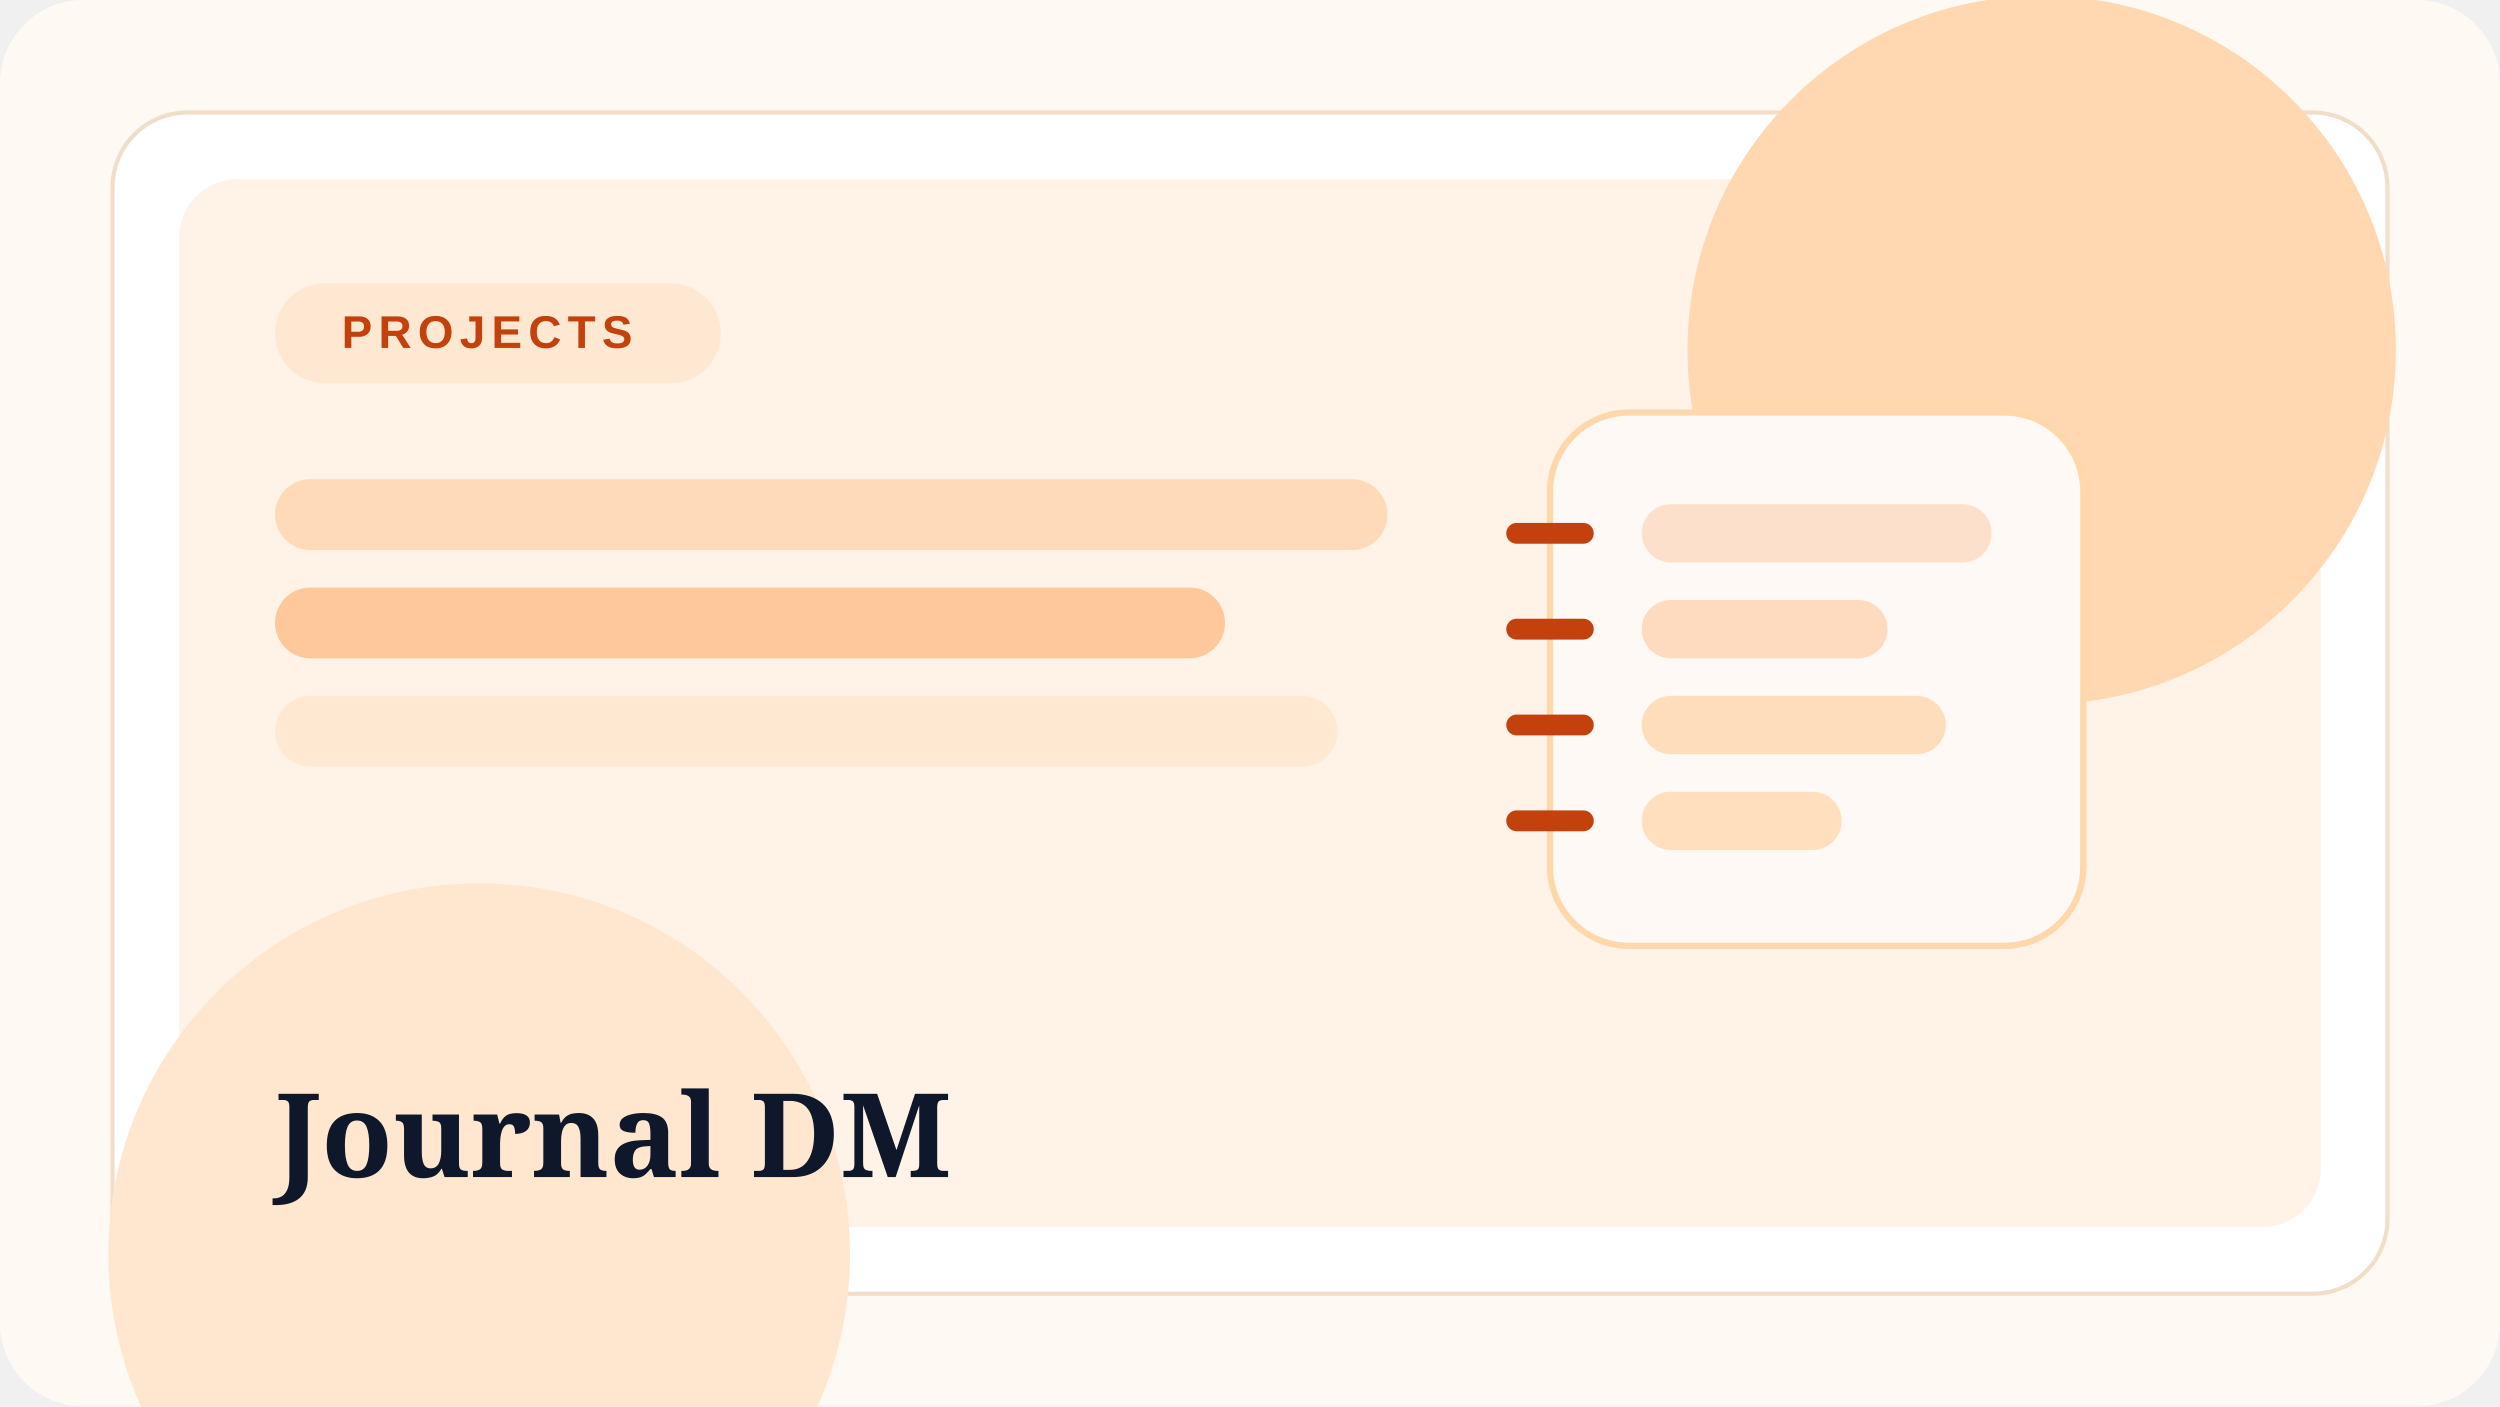
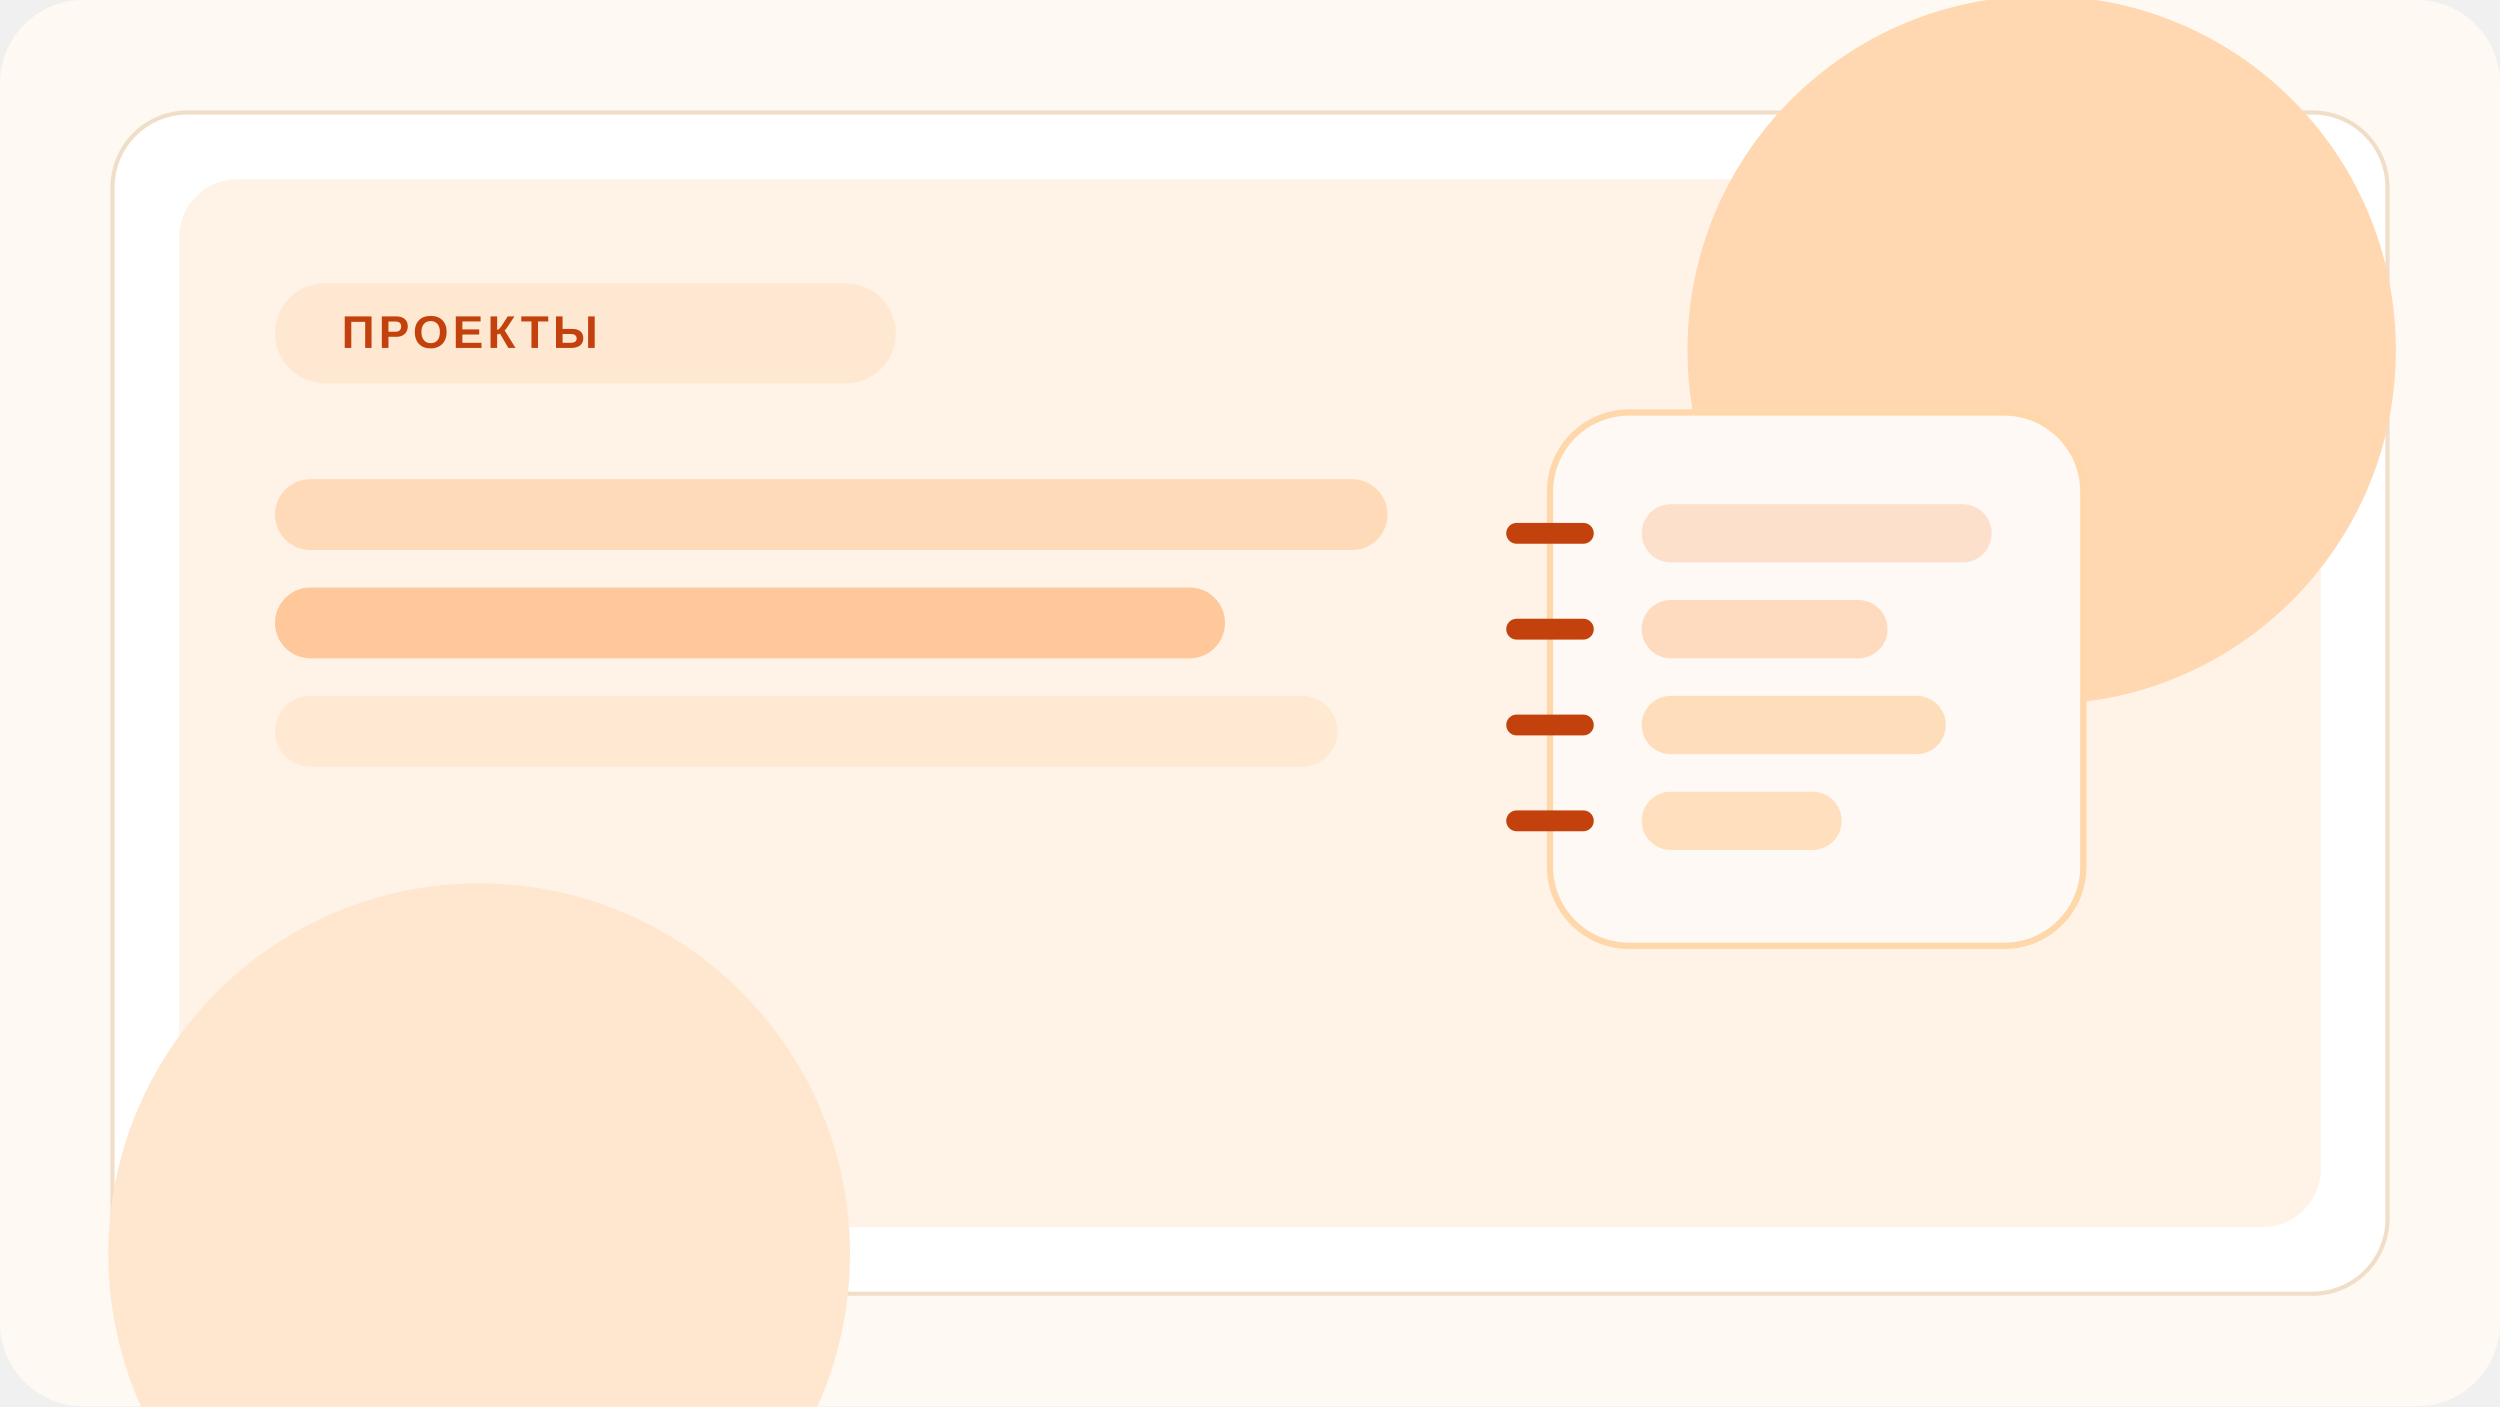
<svg xmlns="http://www.w3.org/2000/svg" width="1200" height="675" viewBox="0 0 1200 675" fill="none">
  <rect width="1200" height="675" rx="40" fill="#FFF9F4" />
  <rect x="54" y="54" width="1092" height="567" rx="36" fill="#FFFFFF" stroke="#F1DEC8" stroke-width="2" />
  <rect x="86" y="86" width="1028" height="503" rx="28" fill="#FFF2E6" />
  <circle cx="980" cy="168" r="170" fill="#FFD7B0" />
  <circle cx="230" cy="602" r="178" fill="#FFE7CF" />
-   <rect x="132" y="136" width="214" height="48" rx="24" fill="#FFE8D2" />
-   <text x="164" y="167" fill="#C2410C" font-family="Arial, sans-serif" font-size="22" font-weight="700" letter-spacing="3">PROJECTS</text>
+   <rect x="132" y="136" width="298" height="48" rx="24" fill="#FFE8D2" />
+   <text x="164" y="167" fill="#C2410C" font-family="Arial, sans-serif" font-size="22" font-weight="700" letter-spacing="2">ПРОЕКТЫ</text>
  <rect x="132" y="230" width="534" height="34" rx="17" fill="#FFDAB8" />
  <rect x="132" y="282" width="456" height="34" rx="17" fill="#FEC89A" />
  <rect x="132" y="334" width="510" height="34" rx="17" fill="#FFE9D3" />
  <rect x="744" y="198" width="256" height="256" rx="38" fill="#FFF9F5" stroke="#FED7AA" stroke-width="3" />
  <rect x="788" y="242" width="168" height="28" rx="14" fill="#F97316" fill-opacity="0.18" />
  <rect x="788" y="288" width="118" height="28" rx="14" fill="#FB923C" fill-opacity="0.3" />
  <rect x="788" y="334" width="146" height="28" rx="14" fill="#FDBA74" fill-opacity="0.45" />
  <rect x="788" y="380" width="96" height="28" rx="14" fill="#FED7AA" fill-opacity="0.75" />
  <path d="M728 256L760 256" stroke="#C2410C" stroke-width="10" stroke-linecap="round" />
  <path d="M728 302L760 302" stroke="#C2410C" stroke-width="10" stroke-linecap="round" />
  <path d="M728 348L760 348" stroke="#C2410C" stroke-width="10" stroke-linecap="round" />
  <path d="M728 394L760 394" stroke="#C2410C" stroke-width="10" stroke-linecap="round" />
-   <text x="132" y="565" fill="#0F172A" font-family="Georgia, serif" font-size="56" font-weight="700">Journal DM</text>
</svg>
